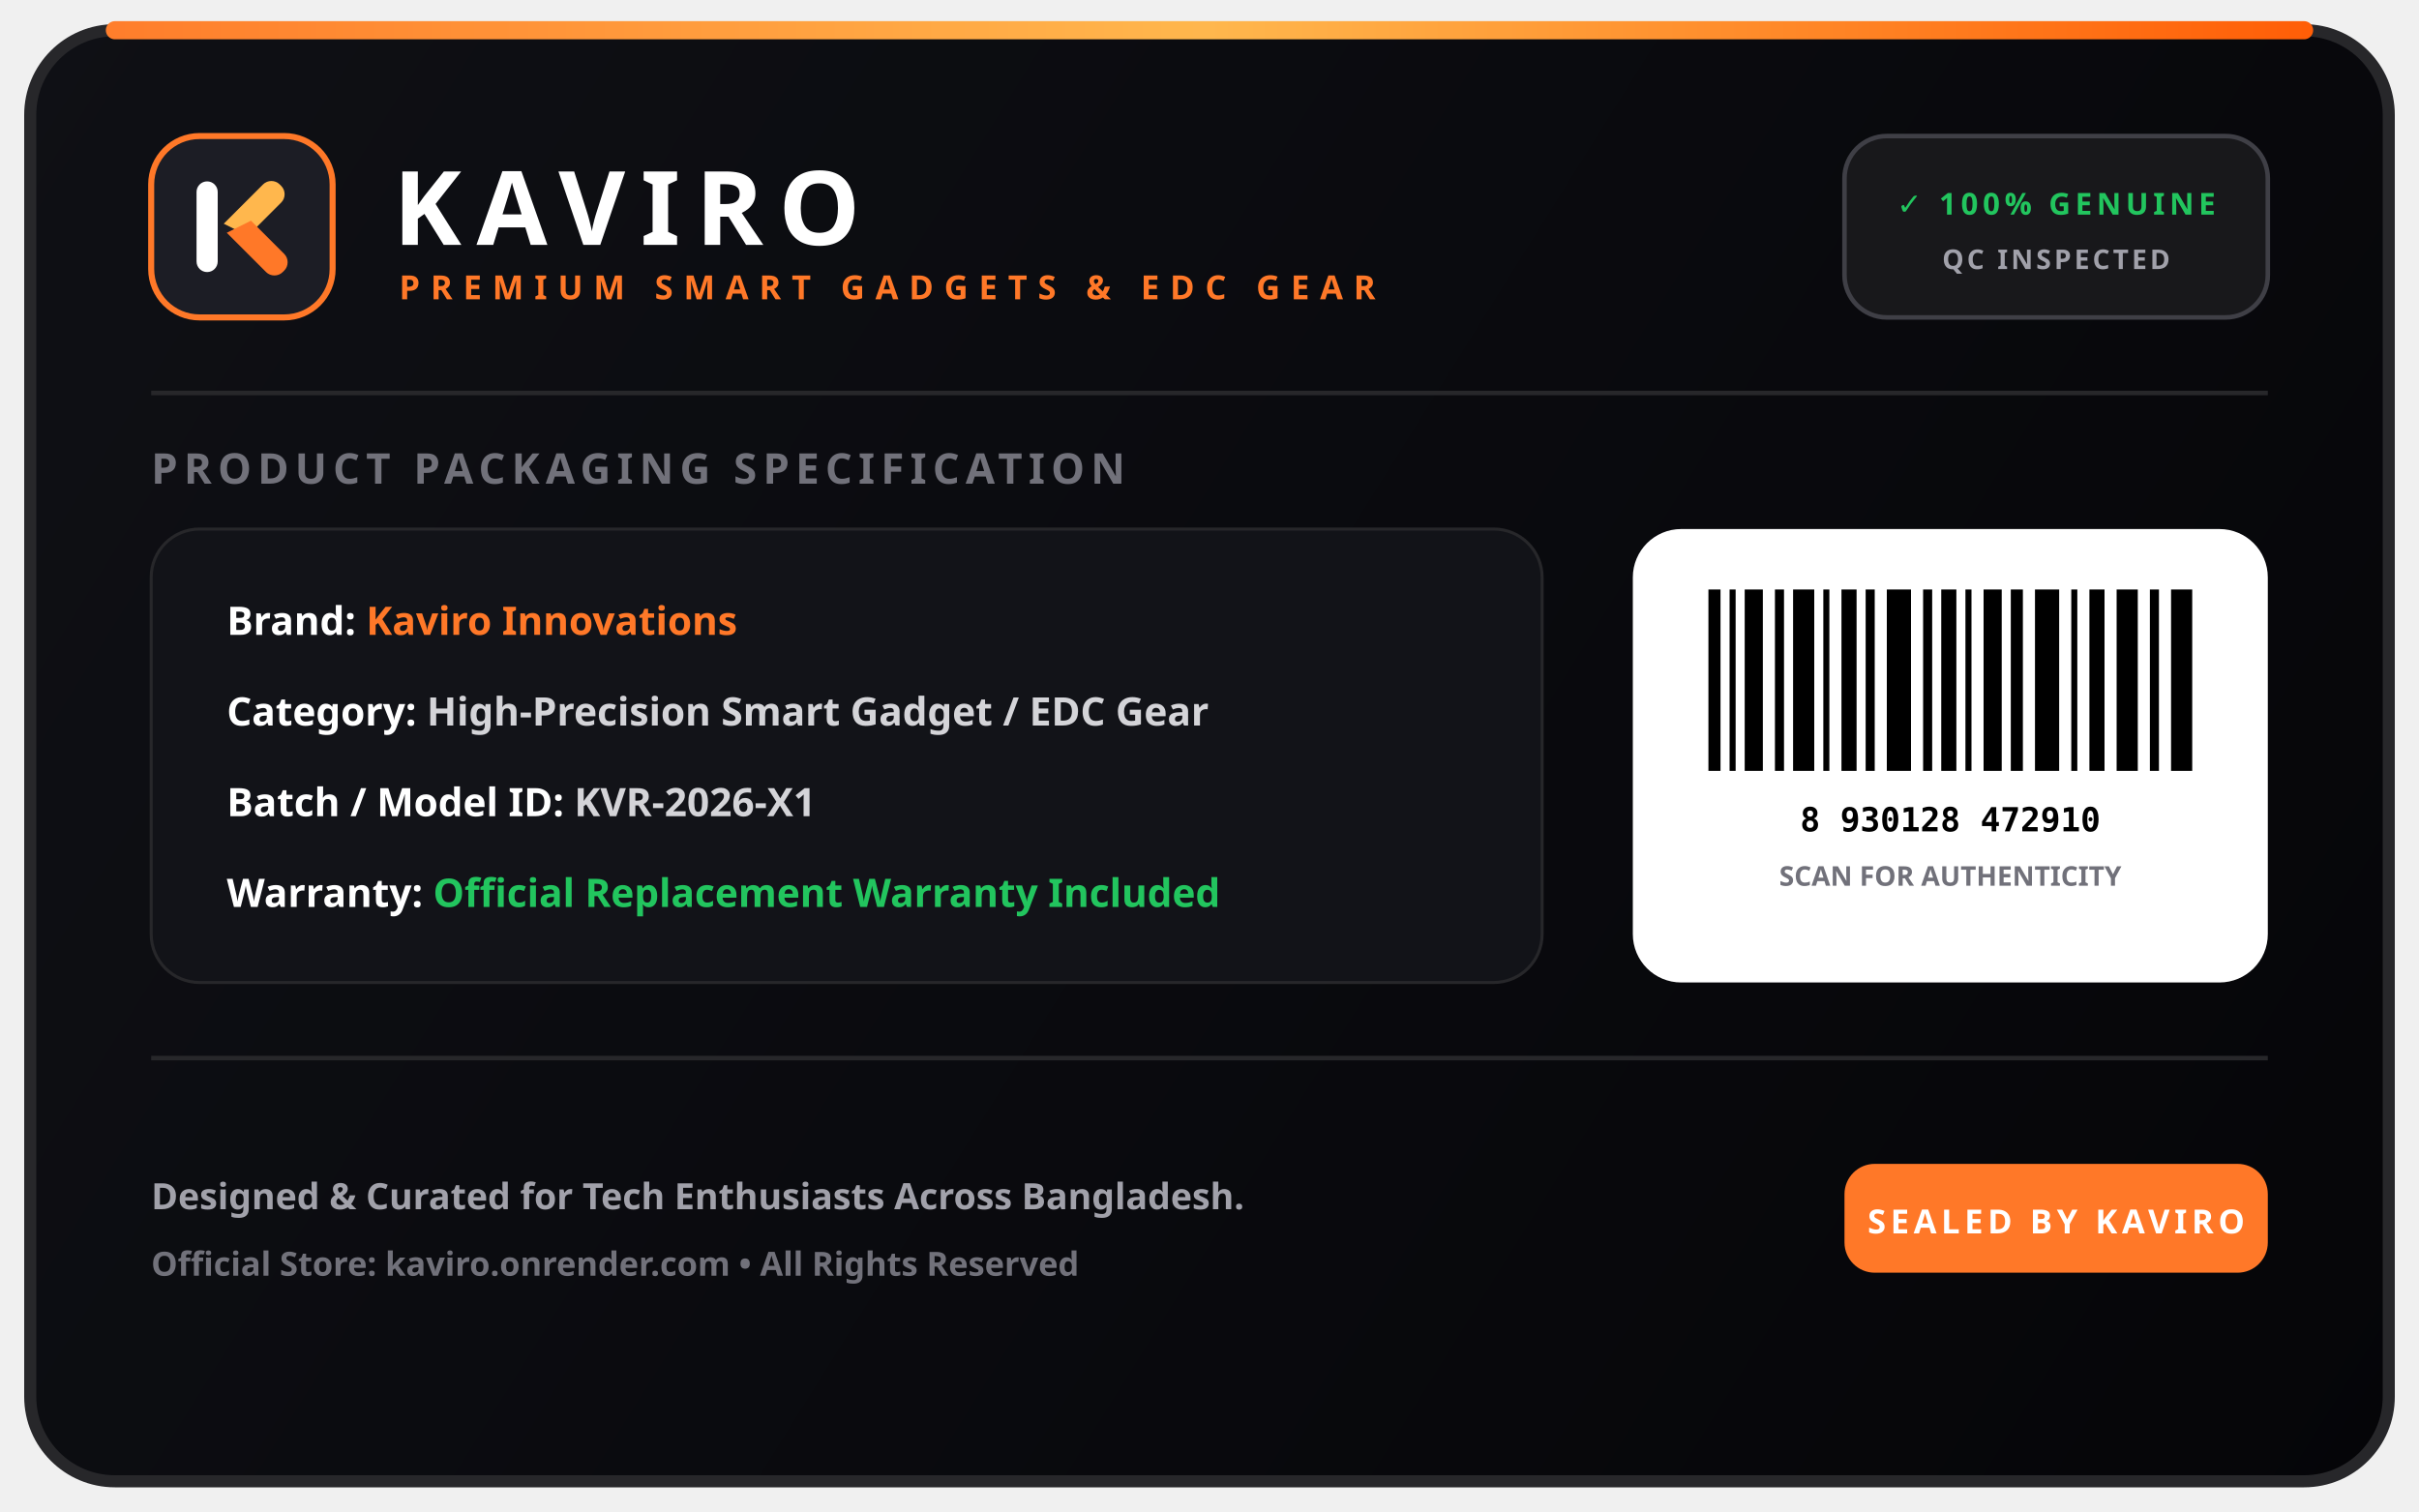
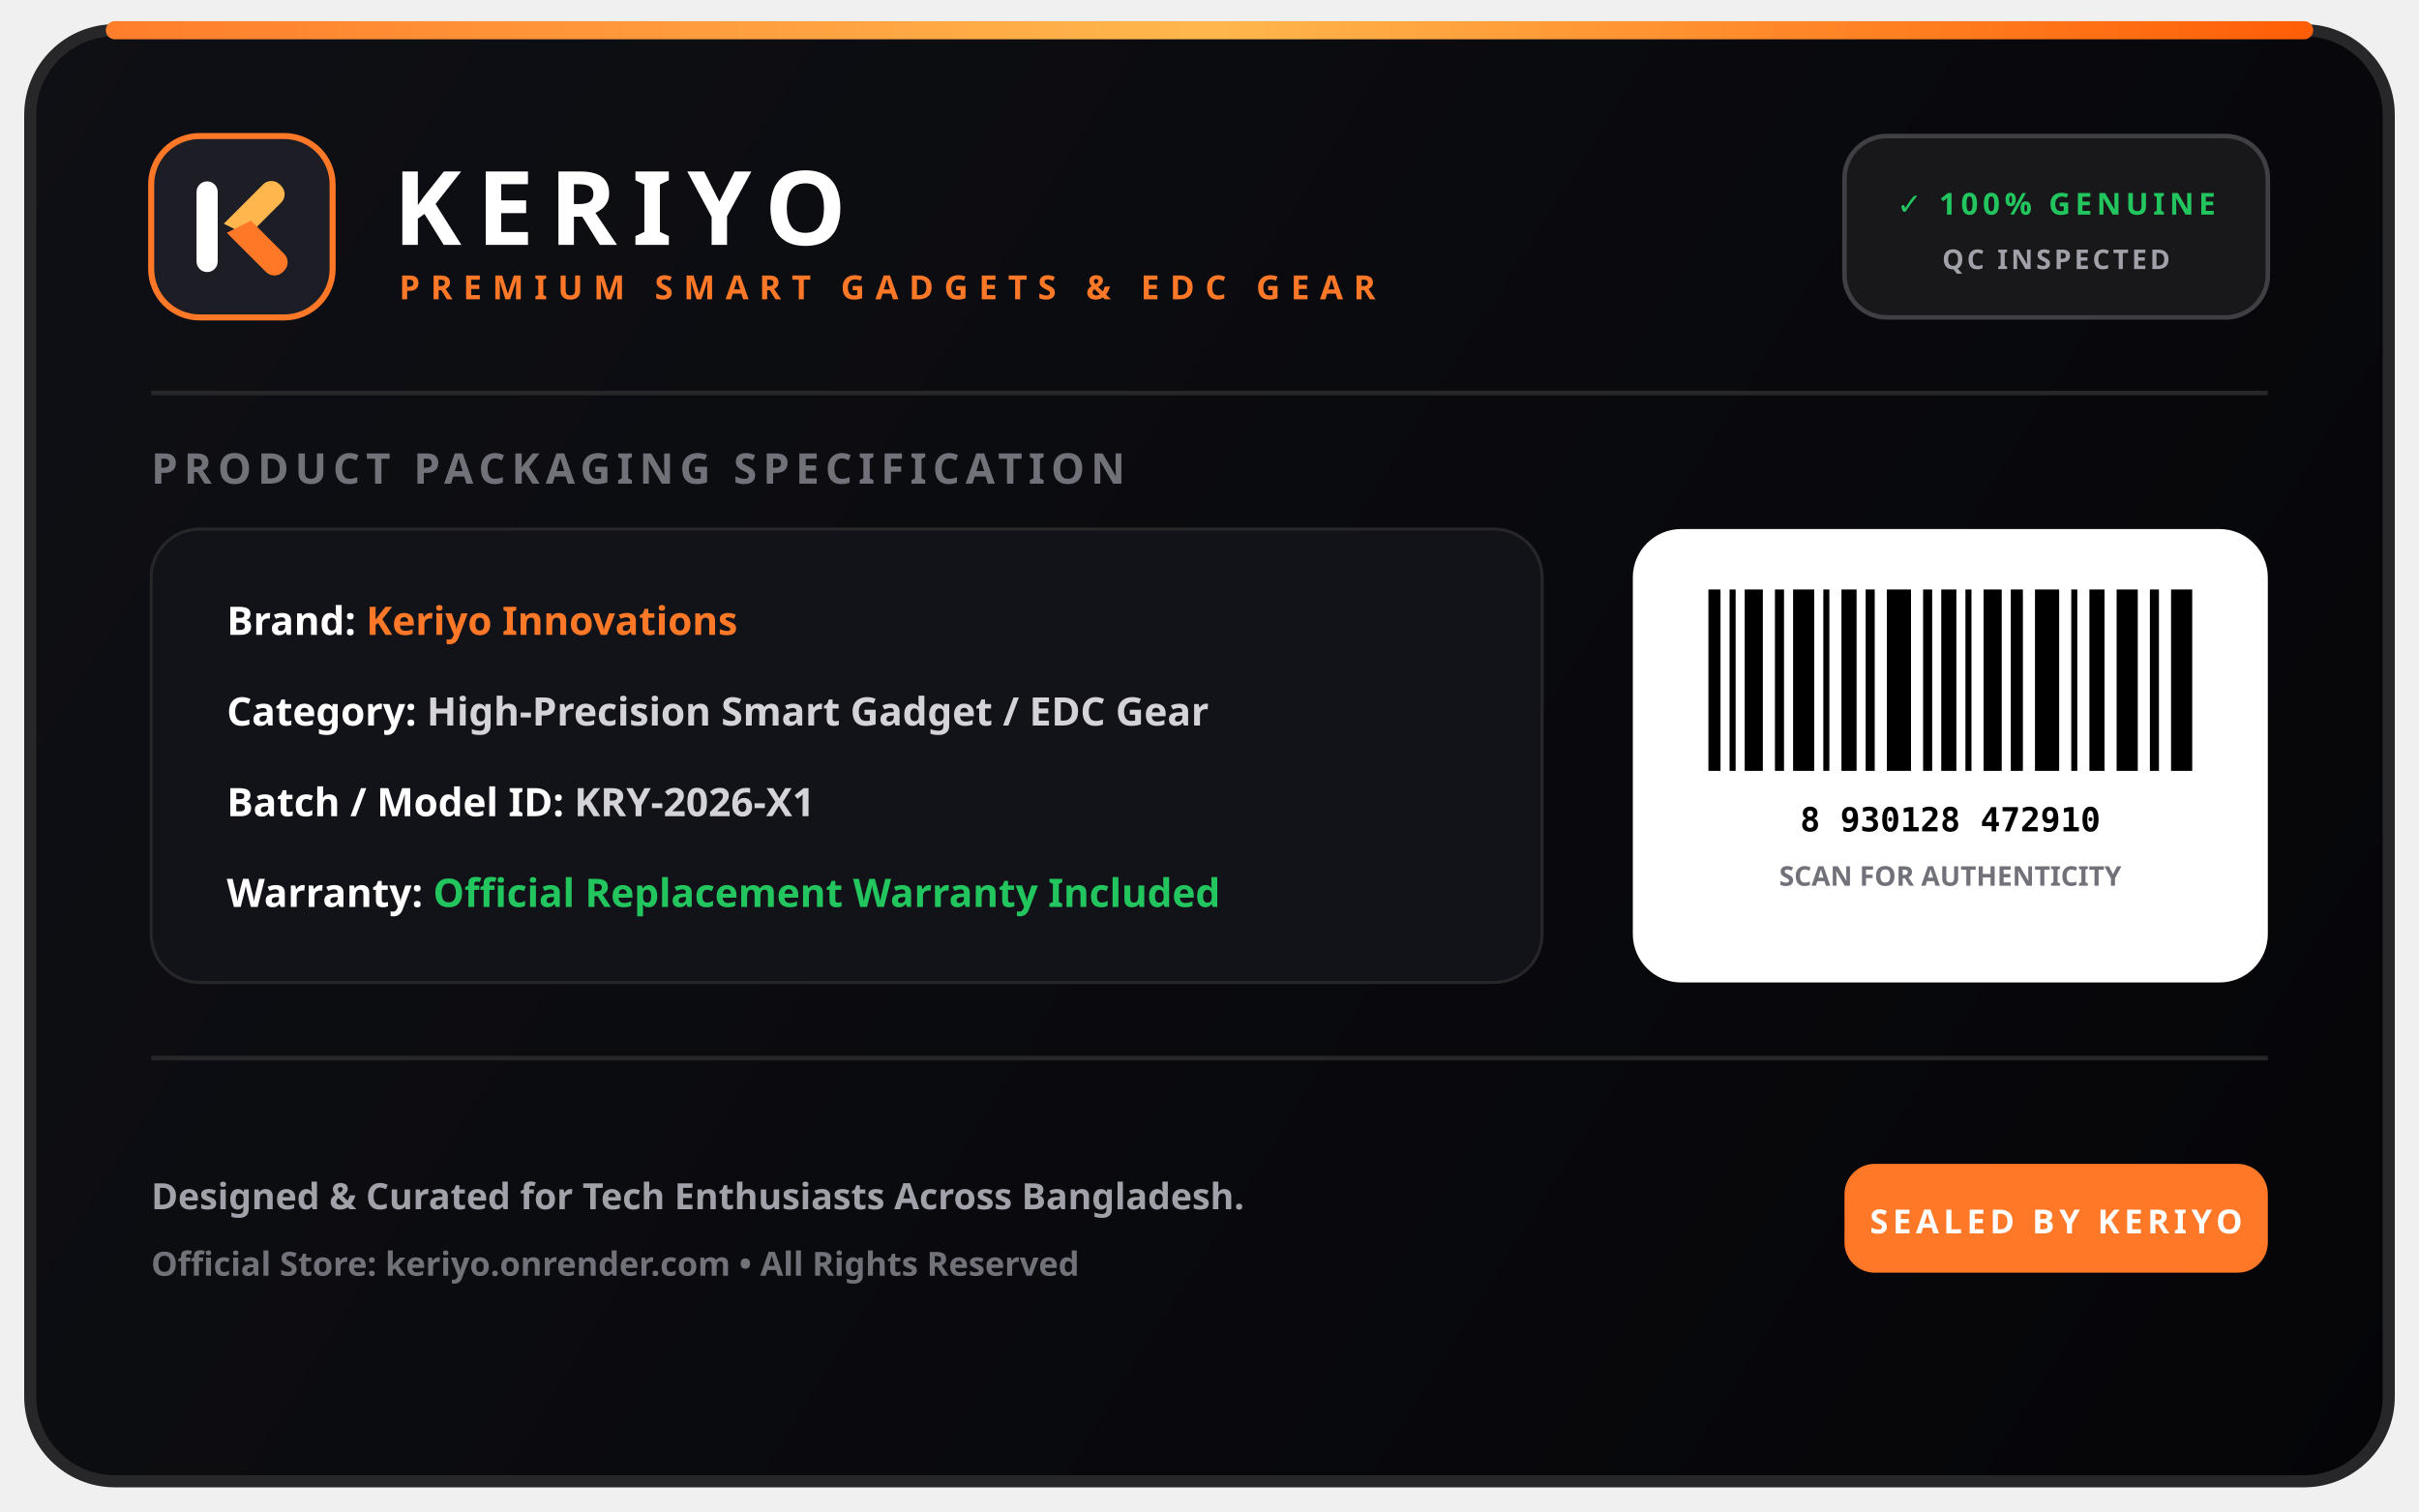
<svg xmlns="http://www.w3.org/2000/svg" viewBox="0 0 800 500" fill="none">
  <defs>
    <linearGradient id="boxBg" x1="0" y1="0" x2="800" y2="500" gradientUnits="userSpaceOnUse">
      <stop offset="0%" stop-color="#0f1015" />
      <stop offset="100%" stop-color="#050508" />
    </linearGradient>
    <linearGradient id="orangeLine" x1="0" y1="0" x2="800" y2="0" gradientUnits="userSpaceOnUse">
      <stop offset="0%" stop-color="#ff7828" />
      <stop offset="50%" stop-color="#ffb74d" />
      <stop offset="100%" stop-color="#ff5500" />
    </linearGradient>
  </defs>
  <rect x="10" y="10" width="780" height="480" rx="28" fill="url(#boxBg)" stroke="#27272a" stroke-width="4" />
  <path d="M 38 10 L 762 10" stroke="url(#orangeLine)" stroke-width="6" stroke-linecap="round" />
  <g transform="translate(50, 45)">
    <rect x="0" y="0" width="60" height="60" rx="16" fill="#1c1d25" stroke="#ff7828" stroke-width="2" />
    <rect x="15" y="15" width="7" height="30" rx="3.5" fill="#ffffff" />
    <path d="M24 29 L37 16 C38.5 14.5 41 14.5 42.5 16 L43 16.5 C44.5 18 44.5 20.5 43 22 L32 33 Z" fill="#ffb74d" />
    <path d="M25 32 L38 45 C39.5 46.5 42 46.5 43.5 45 L44 44.5 C45.5 43 45.5 40.5 44 39 L33 28 Z" fill="#ff7828" />
-     <text x="80" y="36" font-family="'Outfit', system-ui, sans-serif" font-size="34" font-weight="900" letter-spacing="5" fill="#ffffff">KAVIRO</text>
+     <text x="80" y="36" font-family="'Outfit', system-ui, sans-serif" font-size="34" font-weight="900" letter-spacing="5" fill="#ffffff">KERIYO</text>
    <text x="82" y="54" font-family="'Outfit', system-ui, sans-serif" font-size="11" font-weight="800" letter-spacing="3.5" fill="#ff7828">PREMIUM SMART GADGETS &amp; EDC GEAR</text>
  </g>
  <g transform="translate(610, 45)">
    <rect x="0" y="0" width="140" height="60" rx="14" fill="#18181b" stroke="#3f3f46" stroke-width="1.5" />
    <text x="70" y="26" text-anchor="middle" font-family="'Outfit', system-ui, sans-serif" font-size="10" font-weight="900" letter-spacing="1.5" fill="#22c55e">✓ 100% GENUINE</text>
    <text x="70" y="44" text-anchor="middle" font-family="'Outfit', system-ui, sans-serif" font-size="9" font-weight="700" letter-spacing="1" fill="#a1a1aa">QC INSPECTED</text>
  </g>
  <line x1="50" y1="130" x2="750" y2="130" stroke="#27272a" stroke-width="1.5" />
  <g transform="translate(50, 160)">
    <text x="0" y="0" font-family="'Outfit', system-ui, sans-serif" font-size="14" font-weight="800" letter-spacing="2" fill="#71717a">PRODUCT PACKAGING SPECIFICATION</text>
    <rect x="0" y="15" width="460" height="150" rx="16" fill="#121318" stroke="#27272a" />
-     <text x="25" y="50" font-family="'Outfit', system-ui, sans-serif" font-size="13" font-weight="700" fill="#ffffff">Brand: <tspan fill="#ff7828">Kaviro Innovations</tspan>
+     <text x="25" y="50" font-family="'Outfit', system-ui, sans-serif" font-size="13" font-weight="700" fill="#ffffff">Brand: <tspan fill="#ff7828">Keriyo Innovations</tspan>
    </text>
    <text x="25" y="80" font-family="'Outfit', system-ui, sans-serif" font-size="13" font-weight="700" fill="#ffffff">Category: <tspan fill="#d4d4d8">High-Precision Smart Gadget / EDC Gear</tspan>
    </text>
-     <text x="25" y="110" font-family="'Outfit', system-ui, sans-serif" font-size="13" font-weight="700" fill="#ffffff">Batch / Model ID: <tspan fill="#d4d4d8">KVR-2026-X1</tspan>
+     <text x="25" y="110" font-family="'Outfit', system-ui, sans-serif" font-size="13" font-weight="700" fill="#ffffff">Batch / Model ID: <tspan fill="#d4d4d8">KRY-2026-X1</tspan>
    </text>
    <text x="25" y="140" font-family="'Outfit', system-ui, sans-serif" font-size="13" font-weight="700" fill="#ffffff">Warranty: <tspan fill="#22c55e">Official Replacement Warranty Included</tspan>
    </text>
  </g>
  <g transform="translate(540, 175)">
    <rect x="0" y="0" width="210" height="150" rx="16" fill="#ffffff" />
    <g transform="translate(25, 20)">
      <rect x="0" y="0" width="4" height="60" fill="#000" />
      <rect x="7" y="0" width="2" height="60" fill="#000" />
      <rect x="12" y="0" width="6" height="60" fill="#000" />
      <rect x="22" y="0" width="3" height="60" fill="#000" />
      <rect x="28" y="0" width="7" height="60" fill="#000" />
      <rect x="38" y="0" width="2" height="60" fill="#000" />
      <rect x="44" y="0" width="5" height="60" fill="#000" />
      <rect x="52" y="0" width="3" height="60" fill="#000" />
      <rect x="59" y="0" width="8" height="60" fill="#000" />
      <rect x="71" y="0" width="3" height="60" fill="#000" />
      <rect x="77" y="0" width="5" height="60" fill="#000" />
      <rect x="85" y="0" width="2" height="60" fill="#000" />
      <rect x="91" y="0" width="6" height="60" fill="#000" />
      <rect x="100" y="0" width="4" height="60" fill="#000" />
      <rect x="108" y="0" width="8" height="60" fill="#000" />
      <rect x="120" y="0" width="2" height="60" fill="#000" />
      <rect x="126" y="0" width="5" height="60" fill="#000" />
      <rect x="135" y="0" width="7" height="60" fill="#000" />
      <rect x="146" y="0" width="3" height="60" fill="#000" />
      <rect x="153" y="0" width="7" height="60" fill="#000" />
      <text x="80" y="80" text-anchor="middle" font-family="monospace" font-size="11" font-weight="700" fill="#000000">8 930128 472910</text>
      <text x="80" y="98" text-anchor="middle" font-family="'Outfit', sans-serif" font-size="9" font-weight="800" fill="#71717a">SCAN FOR AUTHENTICITY</text>
    </g>
  </g>
  <line x1="50" y1="350" x2="750" y2="350" stroke="#27272a" stroke-width="1.5" />
  <g transform="translate(50, 380)">
    <text x="0" y="20" font-family="'Outfit', system-ui, sans-serif" font-size="12" font-weight="700" fill="#a1a1aa">Designed &amp; Curated for Tech Enthusiasts Across Bangladesh.</text>
-     <text x="0" y="42" font-family="'Outfit', system-ui, sans-serif" font-size="11" font-weight="600" fill="#71717a">Official Store: kaviro.onrender.com • All Rights Reserved</text>
+     <text x="0" y="42" font-family="'Outfit', system-ui, sans-serif" font-size="11" font-weight="600" fill="#71717a">Official Store: keriyo.onrender.com • All Rights Reserved</text>
  </g>
  <g transform="translate(610, 385)">
    <rect x="0" y="0" width="140" height="36" rx="10" fill="#ff7828" />
-     <text x="70" y="23" text-anchor="middle" font-family="'Outfit', system-ui, sans-serif" font-size="11" font-weight="900" letter-spacing="1.5" fill="#ffffff">SEALED BY KAVIRO</text>
+     <text x="70" y="23" text-anchor="middle" font-family="'Outfit', system-ui, sans-serif" font-size="11" font-weight="900" letter-spacing="1.5" fill="#ffffff">SEALED BY KERIYO</text>
  </g>
</svg>
